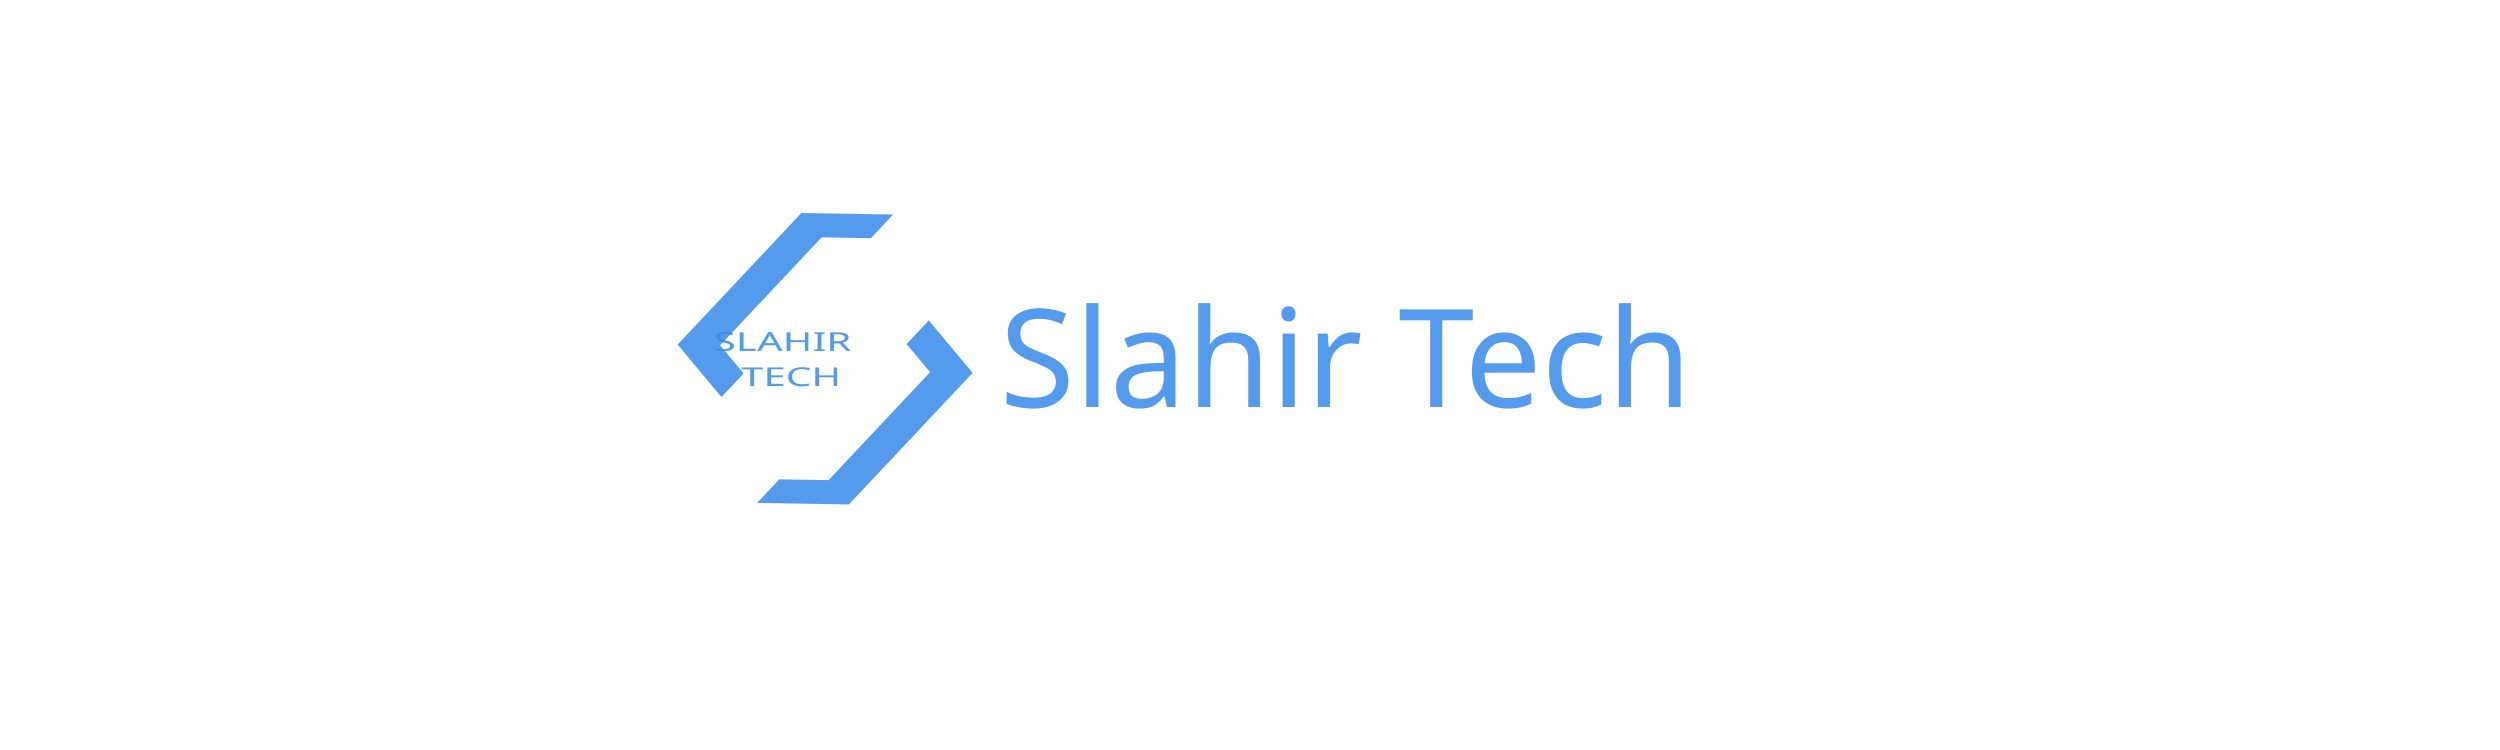
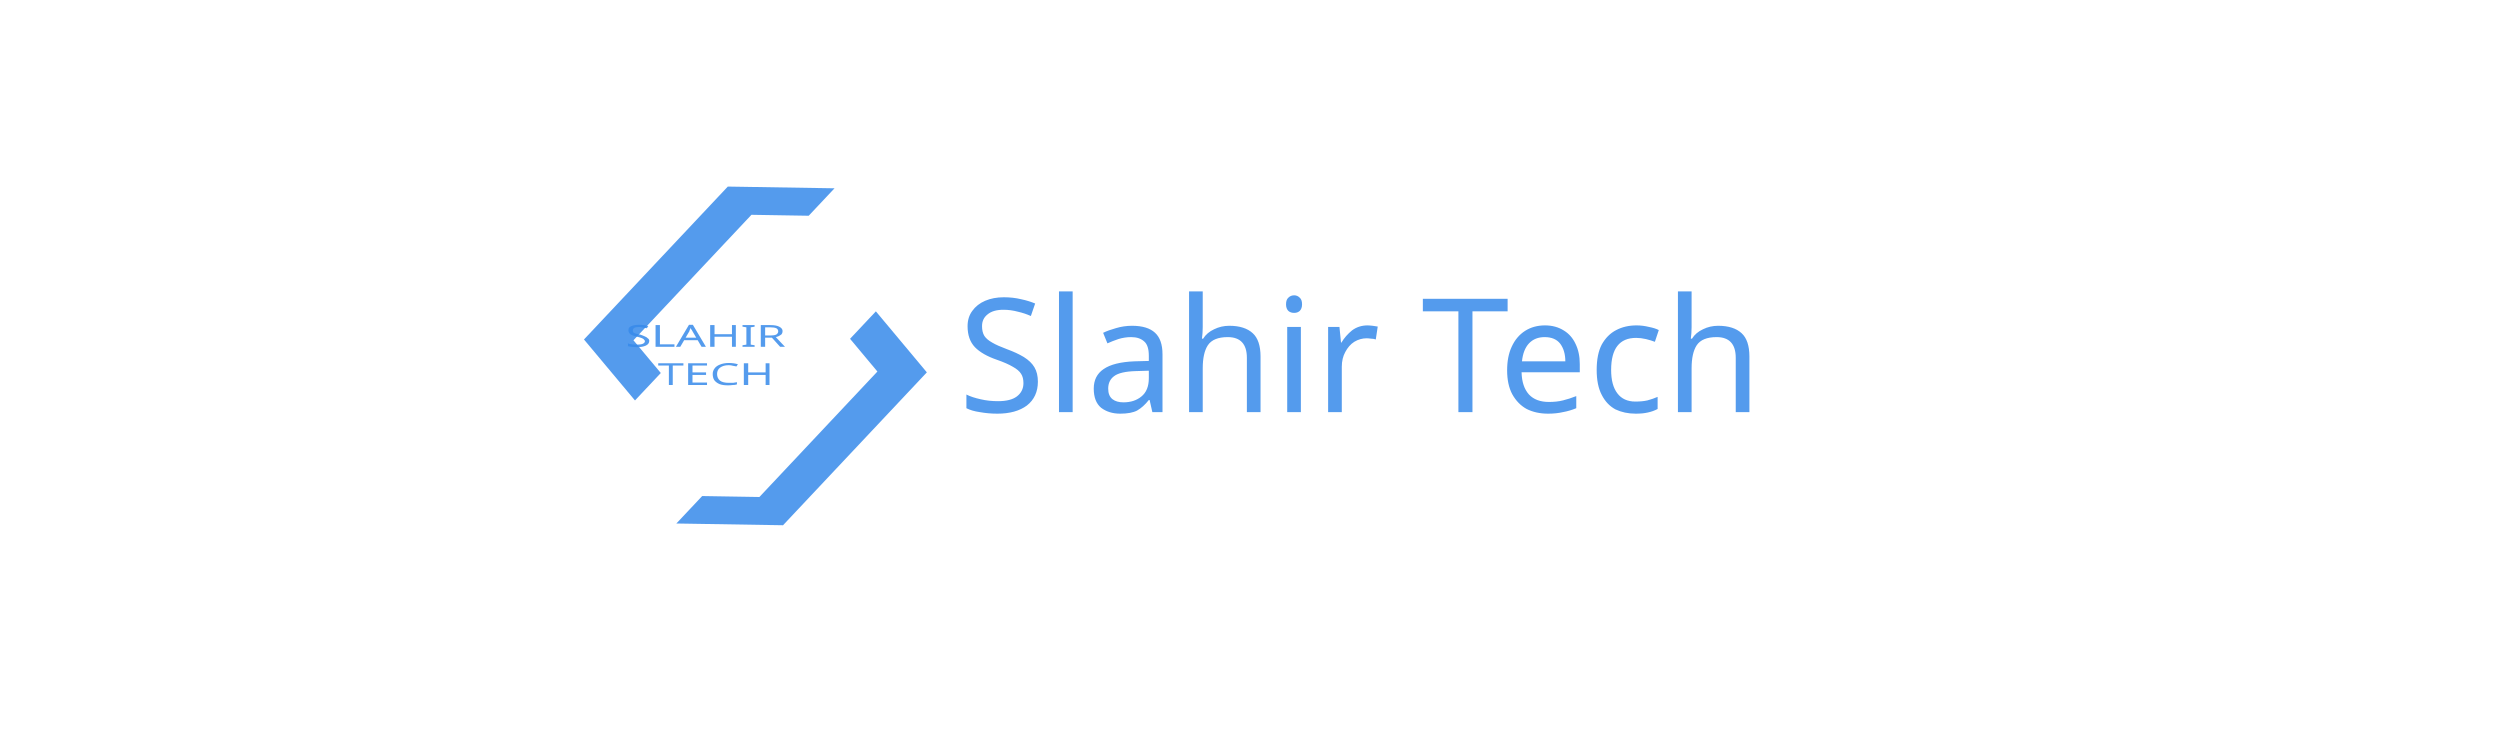
<svg xmlns="http://www.w3.org/2000/svg" width="100mm" height="30mm" viewBox="0 0 100 30" version="1.1" id="svg4975">
  <defs id="defs4969" />
  <g id="layer1" transform="translate(0,-267)">
    <text xml:space="preserve" style="font-style:normal;font-variant:normal;font-weight:bold;font-stretch:normal;font-size:11.223px;line-height:1.25;font-family:'Arial Black';-inkscape-font-specification:'Arial Black, Bold';text-align:center;letter-spacing:0px;word-spacing:0px;text-anchor:middle;opacity:1;fill:#666666;fill-opacity:1;stroke:none;stroke-width:0.281" x="77.779" y="187.428" id="text4887-2-2-6-6-6-3" transform="scale(0.6472858,1.544912)">
      <tspan x="77.779" y="197.49" style="font-style:normal;font-variant:normal;font-weight:bold;font-stretch:normal;font-family:'Arial Black';-inkscape-font-specification:'Arial Black, Bold';text-align:center;text-anchor:middle;fill:#4d4d4d;fill-opacity:1;stroke-width:0.281" id="tspan4889-7-1-2-3-5-7" />
    </text>
-     <text xml:space="preserve" style="font-style:normal;font-variant:normal;font-weight:normal;font-stretch:normal;font-size:5.465px;line-height:1.25;font-family:'Arial Black';-inkscape-font-specification:'Arial Black, ';letter-spacing:0px;word-spacing:0px;fill:#378ae9;fill-opacity:0.851;stroke:none;stroke-width:0.085" x="39.985" y="283.285" id="text4770">
-       <tspan id="tspan4768" x="39.985" y="283.285" style="fill:#378ae9;fill-opacity:0.851;stroke-width:0.085">Slahir Tech</tspan>
+     <text xml:space="preserve" style="font-style:normal;font-variant:normal;font-weight:normal;font-stretch:normal;font-size:6.351px;line-height:1.25;font-family:'Arial Black';-inkscape-font-specification:'Arial Black, ';letter-spacing:0px;word-spacing:0px;fill:#378ae9;fill-opacity:0.851;stroke:none;stroke-width:0.099" x="38.329" y="283.486" id="text4770">
+       <tspan id="tspan4768" x="38.329" y="283.486" style="fill:#378ae9;fill-opacity:0.851;stroke-width:0.099">Slahir Tech</tspan>
    </text>
-     <path style="opacity:1;fill:#378ae9;fill-opacity:0.851;stroke:#00004a;stroke-width:0;stroke-linecap:butt;stroke-miterlimit:4;stroke-dasharray:none;stroke-dashoffset:0;stroke-opacity:0" d="m 32.054,275.521 -4.95,5.263 1.755,2.099 0.888,-0.945 -0.942,-1.126 4.062,-4.318 1.97,0.033 0.888,-0.945 z m 5.097,4.295 -0.889,0.945 0.942,1.126 -4.062,4.318 -1.97,-0.033 -0.889,0.945 3.672,0.061 4.95,-5.263 z" id="path4918-6-0-3-3" />
-     <text xml:space="preserve" style="font-style:normal;font-variant:normal;font-weight:normal;font-stretch:normal;font-size:1.302px;line-height:1.25;font-family:'Arial Black';-inkscape-font-specification:'Arial Black, ';text-align:center;letter-spacing:0px;word-spacing:0px;text-anchor:middle;opacity:1;fill:#378ae9;fill-opacity:0.851;stroke:none;stroke-width:0.033" x="26.37" y="348.466" id="text4887-2-2-6-6-6" transform="scale(1.239925,0.8065007)">
-       <tspan id="tspan4885-1-6-3-75-7" x="26.602" y="348.466" style="font-style:normal;font-variant:normal;font-weight:normal;font-stretch:normal;font-family:'Arial Black';-inkscape-font-specification:'Arial Black, ';text-align:center;text-anchor:middle;fill:#378ae9;fill-opacity:0.851;stroke-width:0.033">SLAHIR </tspan>
-       <tspan x="26.37" y="350.207" style="font-style:normal;font-variant:normal;font-weight:normal;font-stretch:normal;font-family:'Arial Black';-inkscape-font-specification:'Arial Black, ';text-align:center;text-anchor:middle;fill:#378ae9;fill-opacity:0.851;stroke-width:0.033" id="tspan4889-7-1-2-3-5">TECH</tspan>
+     <path style="opacity:1;fill:#378ae9;fill-opacity:0.851;stroke:#00004a;stroke-width:0;stroke-linecap:butt;stroke-miterlimit:4;stroke-dasharray:none;stroke-dashoffset:0;stroke-opacity:0" d="m 29.112,274.463 -5.753,6.116 2.04,2.439 1.033,-1.098 -1.094,-1.309 4.72,-5.019 2.29,0.038 1.033,-1.098 z m 5.923,4.991 -1.033,1.098 1.094,1.309 -4.72,5.019 -2.289,-0.038 -1.033,1.098 4.267,0.07 5.753,-6.116 z" id="path4918-6-0-3-3" />
+     <text xml:space="preserve" style="font-style:normal;font-variant:normal;font-weight:normal;font-stretch:normal;font-size:1.513px;line-height:1.25;font-family:'Arial Black';-inkscape-font-specification:'Arial Black, ';text-align:center;letter-spacing:0px;word-spacing:0px;text-anchor:middle;opacity:1;fill:#378ae9;fill-opacity:0.851;stroke:none;stroke-width:0.038" x="24.081" y="348.263" id="text4887-2-2-6-6-6" transform="scale(1.239925,0.8065007)">
+       <tspan id="tspan4885-1-6-3-75-7" x="24.334" y="348.263" style="font-style:normal;font-variant:normal;font-weight:normal;font-stretch:normal;font-family:'Arial Black';-inkscape-font-specification:'Arial Black, ';text-align:center;text-anchor:middle;fill:#378ae9;fill-opacity:0.851;stroke-width:0.038">SLAHIR </tspan>
+       <tspan x="24.081" y="350.155" style="font-style:normal;font-variant:normal;font-weight:normal;font-stretch:normal;font-family:'Arial Black';-inkscape-font-specification:'Arial Black, ';text-align:center;text-anchor:middle;fill:#378ae9;fill-opacity:0.851;stroke-width:0.038" id="tspan4889-7-1-2-3-5">TECH</tspan>
    </text>
  </g>
</svg>
